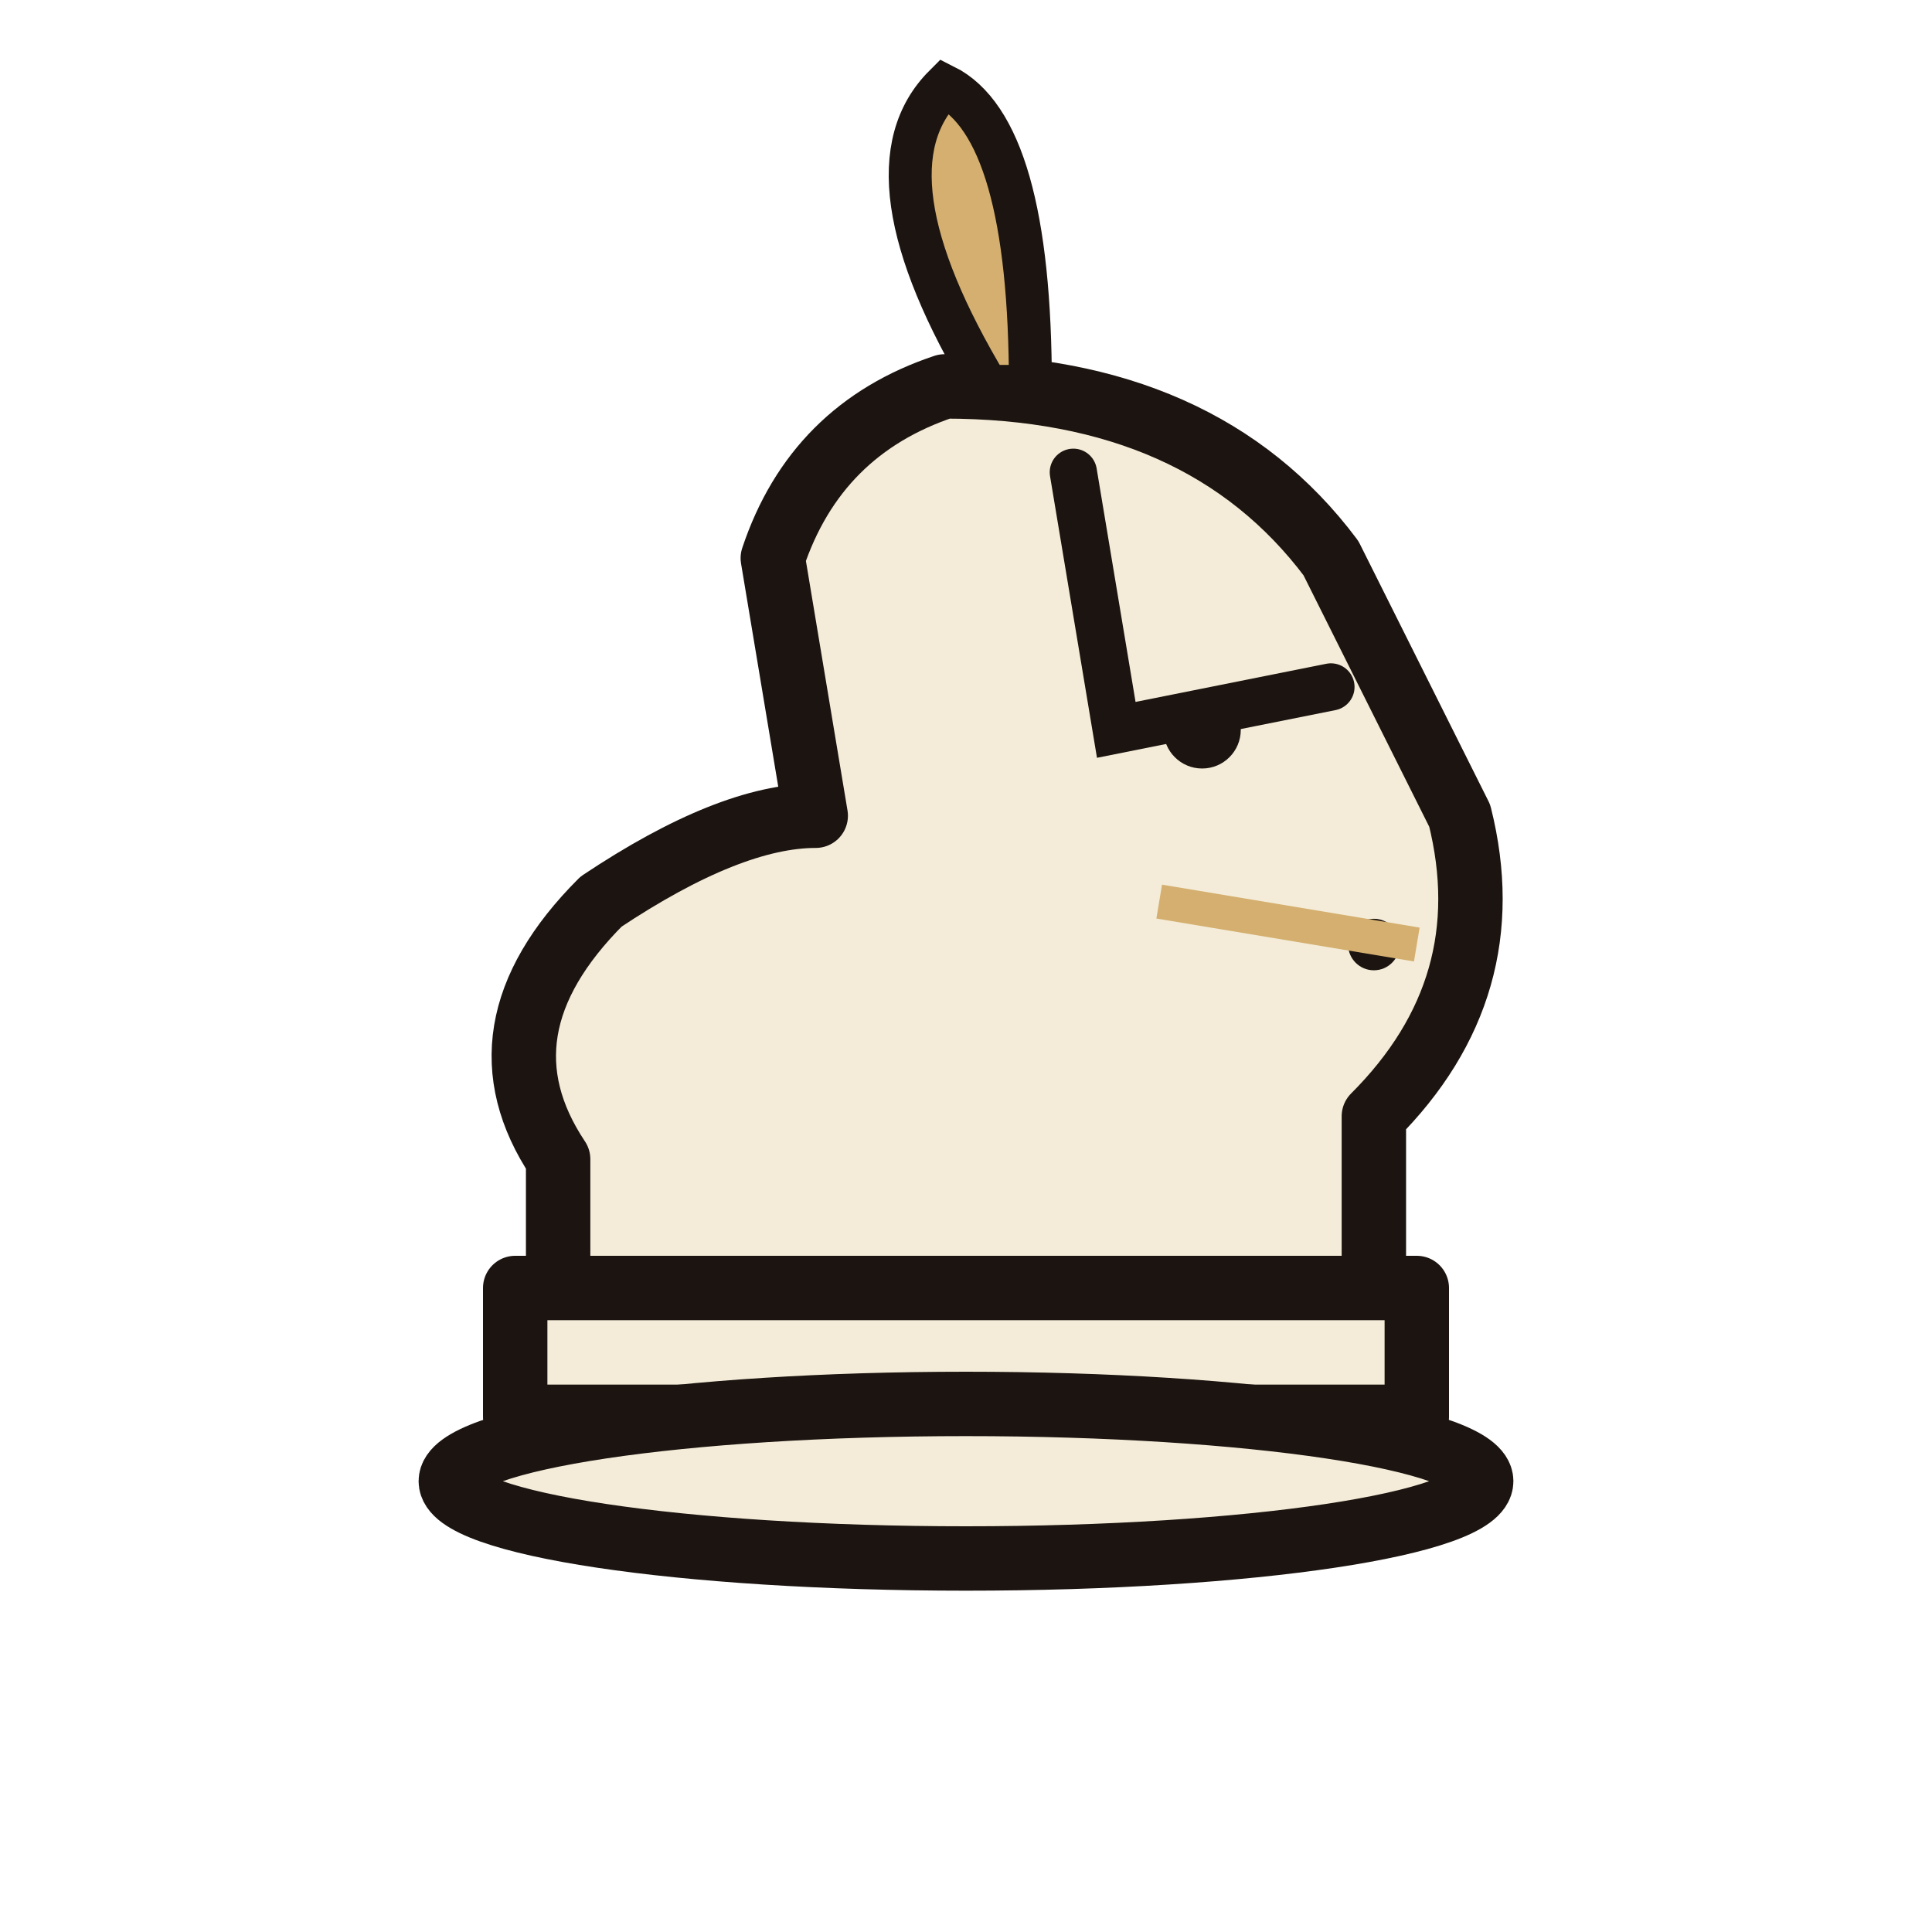
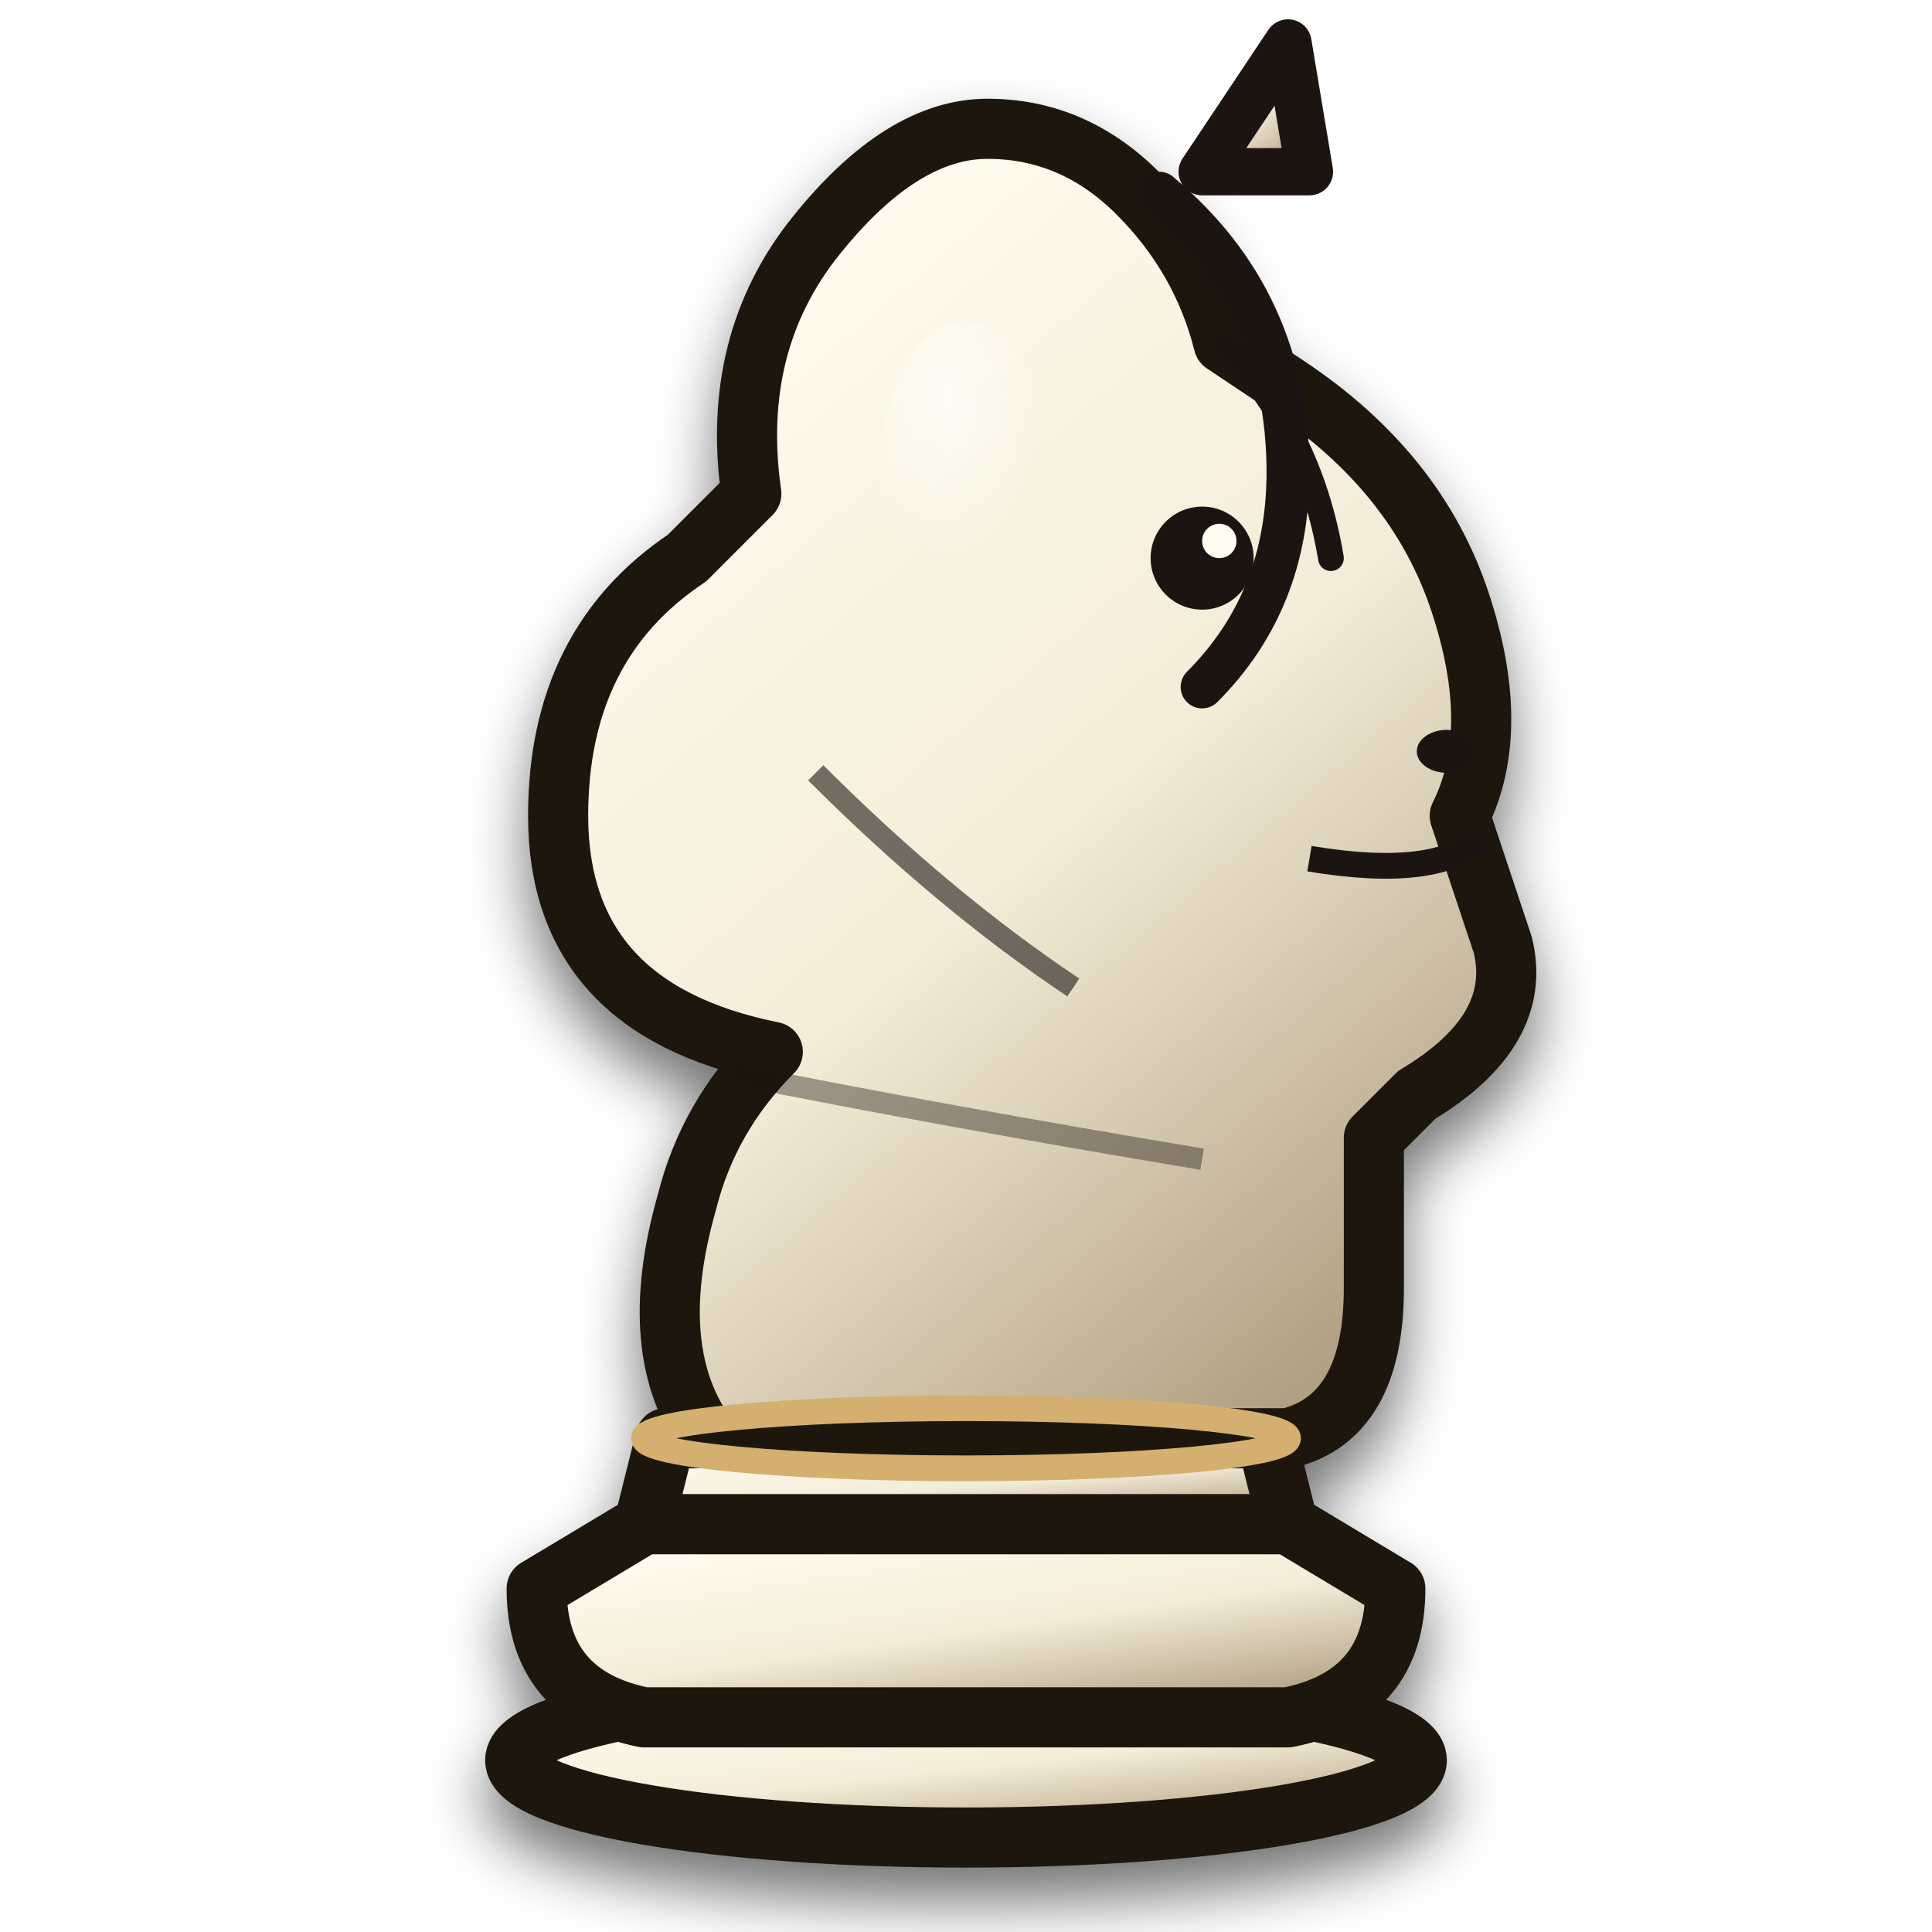
<svg xmlns="http://www.w3.org/2000/svg" viewBox="0 0 45 45">
-   <g fill="#F4ECD8" stroke="#1B1410" stroke-width="1.5" stroke-linejoin="round">
-     <path d="M 22 9 Q 28 9 31 13 L 34 19 Q 35 23 32 26 L 32 30 L 13 30 L 13 27 Q 11 24 14 21 Q 17 19 19 19 L 18 13 Q 19 10 22 9 Z" />
-     <rect x="12" y="30" width="21" height="3" />
-     <ellipse cx="22.5" cy="34.5" rx="12" ry="1.8" />
+   <defs>
+     <linearGradient id="b" x1="0.25" y1="0.05" x2="0.85" y2="1">
+       <stop offset="0%" stop-color="#FFFCF0" />
+       <stop offset="50%" stop-color="#F4ECD8" />
+       <stop offset="100%" stop-color="#A89677" />
+     </linearGradient>
+     <radialGradient id="h" cx="0.4" cy="0.25" r="0.55">
+       <stop offset="0%" stop-color="#FFFFFF" stop-opacity="0.55" />
+       <stop offset="100%" stop-color="#FFFFFF" stop-opacity="0" />
+     </radialGradient>
+     <filter id="dr" x="-20%" y="-10%" width="140%" height="130%">
+       <feGaussianBlur in="SourceAlpha" stdDeviation="0.7" />
+       <feOffset dy="0.8" />
+       <feComponentTransfer>
+         <feFuncA type="linear" slope="0.55" />
+       </feComponentTransfer>
+       <feMerge>
+         <feMergeNode />
+         <feMergeNode in="SourceGraphic" />
+       </feMerge>
+     </filter>
+   </defs>
+   <g filter="url(#dr)" stroke="#1B1410" stroke-width="1.4" stroke-linejoin="round" fill="url(#b)">
+     <ellipse cx="22.5" cy="41" rx="10.5" ry="1.8" />
+     <path d="M 12.5 37 Q 12.5 39.5 15 40 L 30 40 Q 32.5 39.5 32.5 37 L 30 35.5 L 15 35.5 Z" />
+     <path d="M 15.5 33.5 L 29.5 33.5 L 30 35.5 L 15 35.5 Z" />
+     <path d="       M 22 33.5       L 16.5 33.5       Q 15 31.5 16 28       Q 16.5 26 18 24.5       Q 13 23.5 13 19       Q 13 15 16 13       L 17.5 11.5       Q 17 8 19 5.5       Q 21 3 23 3       Q 25 3 26.5 4.5       Q 28 6 28.5 8       L 30 9       Q 33 11 34 14       Q 35 17 34 19       L 35 22       Q 35.5 24 33 25.5       L 32 26.5       L 32 30       Q 32 33 30 33.5       L 22 33.5 Z" />
  </g>
-   <path d="M 25 11 L 26 17 L 31 16" stroke="#1B1410" stroke-width="1.1" fill="none" stroke-linecap="round" />
-   <circle cx="28" cy="17" r="0.9" fill="#1B1410" />
-   <circle cx="32" cy="22" r="0.6" fill="#1B1410" />
-   <path d="M 23 9 Q 20 4 22 2 Q 24 3 24 9 Z" fill="#D4AF6F" stroke="#1B1410" stroke-width="1" />
-   <path d="M 27 21 L 33 22" stroke="#D4AF6F" stroke-width="0.8" />
+   <path d="M 27 4.5 Q 30 7 30 11 Q 30 14 28 16" stroke="#1B1410" stroke-width="1" fill="none" stroke-linecap="round" />
+   <path d="M 28.5 8 Q 30.5 10 31 13" stroke="#1B1410" stroke-width="0.6" fill="none" stroke-linecap="round" />
+   <path d="M 28 4 L 30 1 L 30.5 4 Z" fill="url(#b)" stroke="#1B1410" stroke-width="1.1" stroke-linejoin="round" />
+   <circle cx="28" cy="13" r="1.2" fill="#1B1410" />
+   <circle cx="28.4" cy="12.6" r="0.4" fill="#FFFCF0" />
+   <ellipse cx="33.7" cy="17.5" rx="0.7" ry="0.5" fill="#1B1410" />
+   <path d="M 30.5 20 Q 33.5 20.5 34.5 19.5" stroke="#1B1410" stroke-width="0.6" fill="none" />
+   <path d="M 19 18 Q 22 21 25 23" stroke="#1B1410" stroke-width="0.5" fill="none" opacity="0.6" />
+   <path d="M 17 25 Q 22 26 28 27" stroke="#1B1410" stroke-width="0.5" fill="none" opacity="0.4" />
+   <ellipse cx="22.5" cy="11" rx="2" ry="3.5" fill="url(#h)" />
+   <ellipse cx="22.5" cy="33.5" rx="7.5" ry="0.7" fill="none" stroke="#D4AF6F" stroke-width="0.6" />
</svg>
